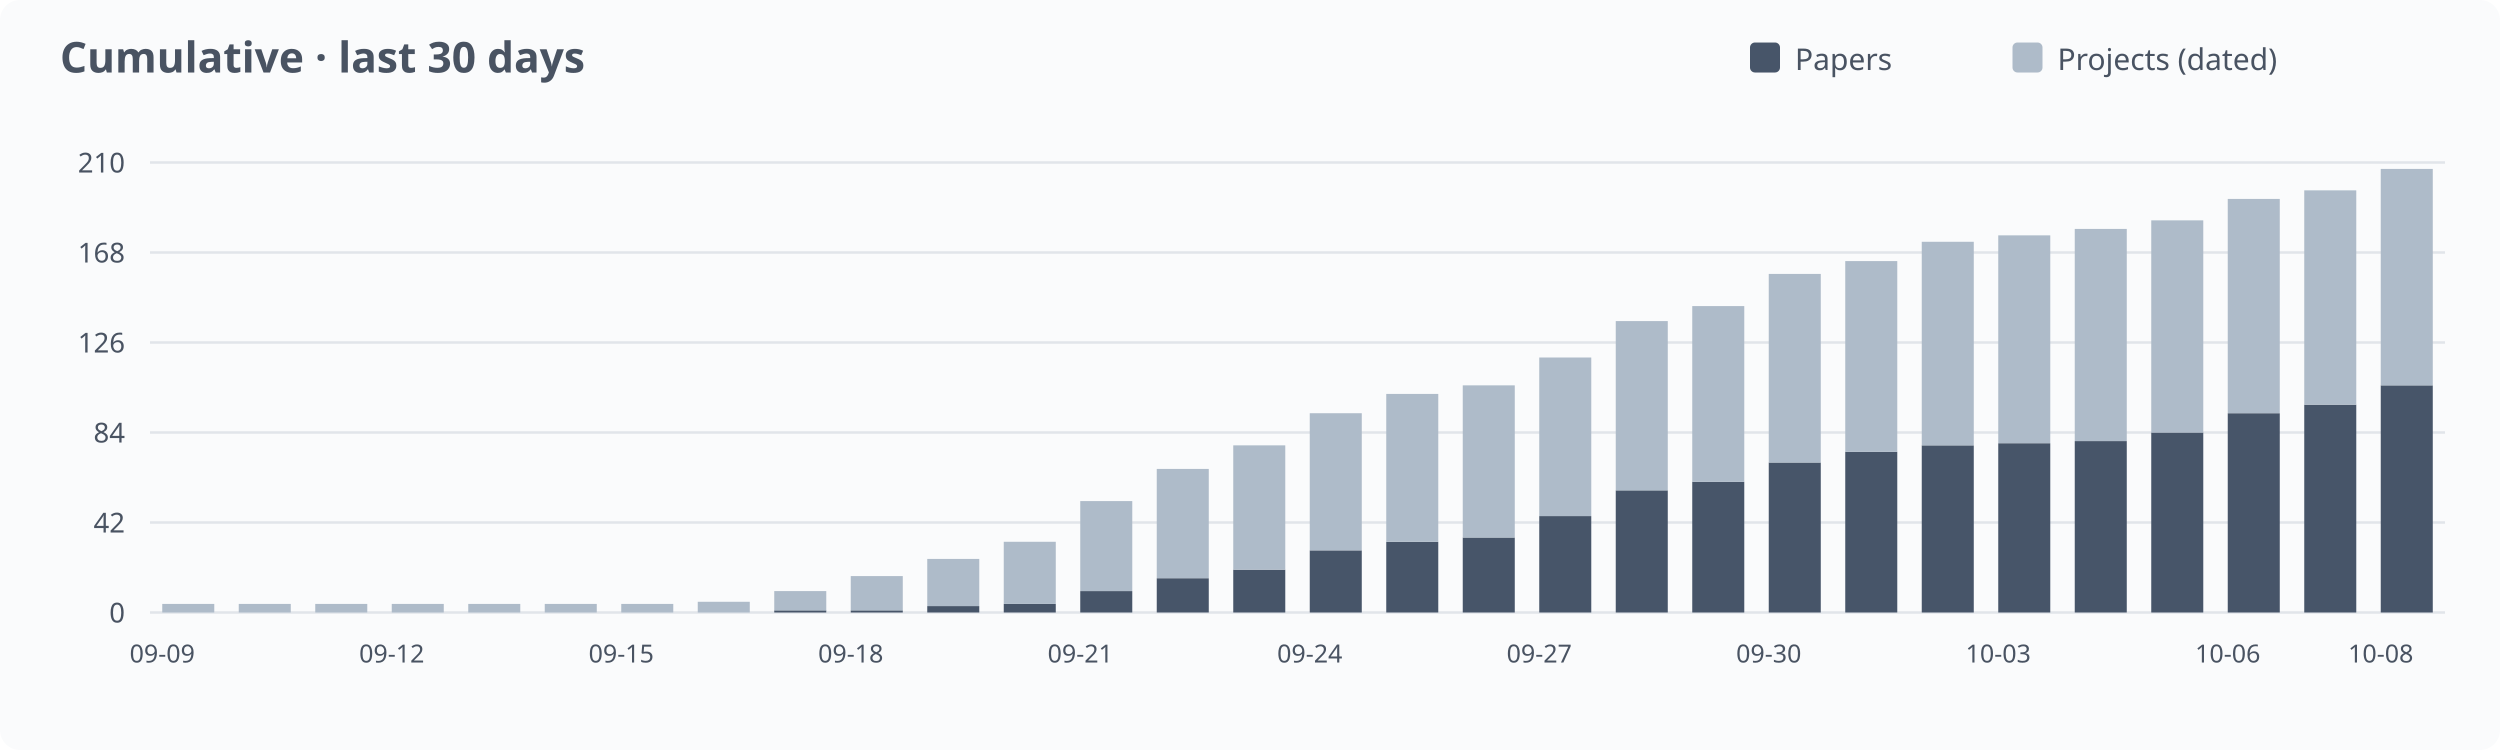
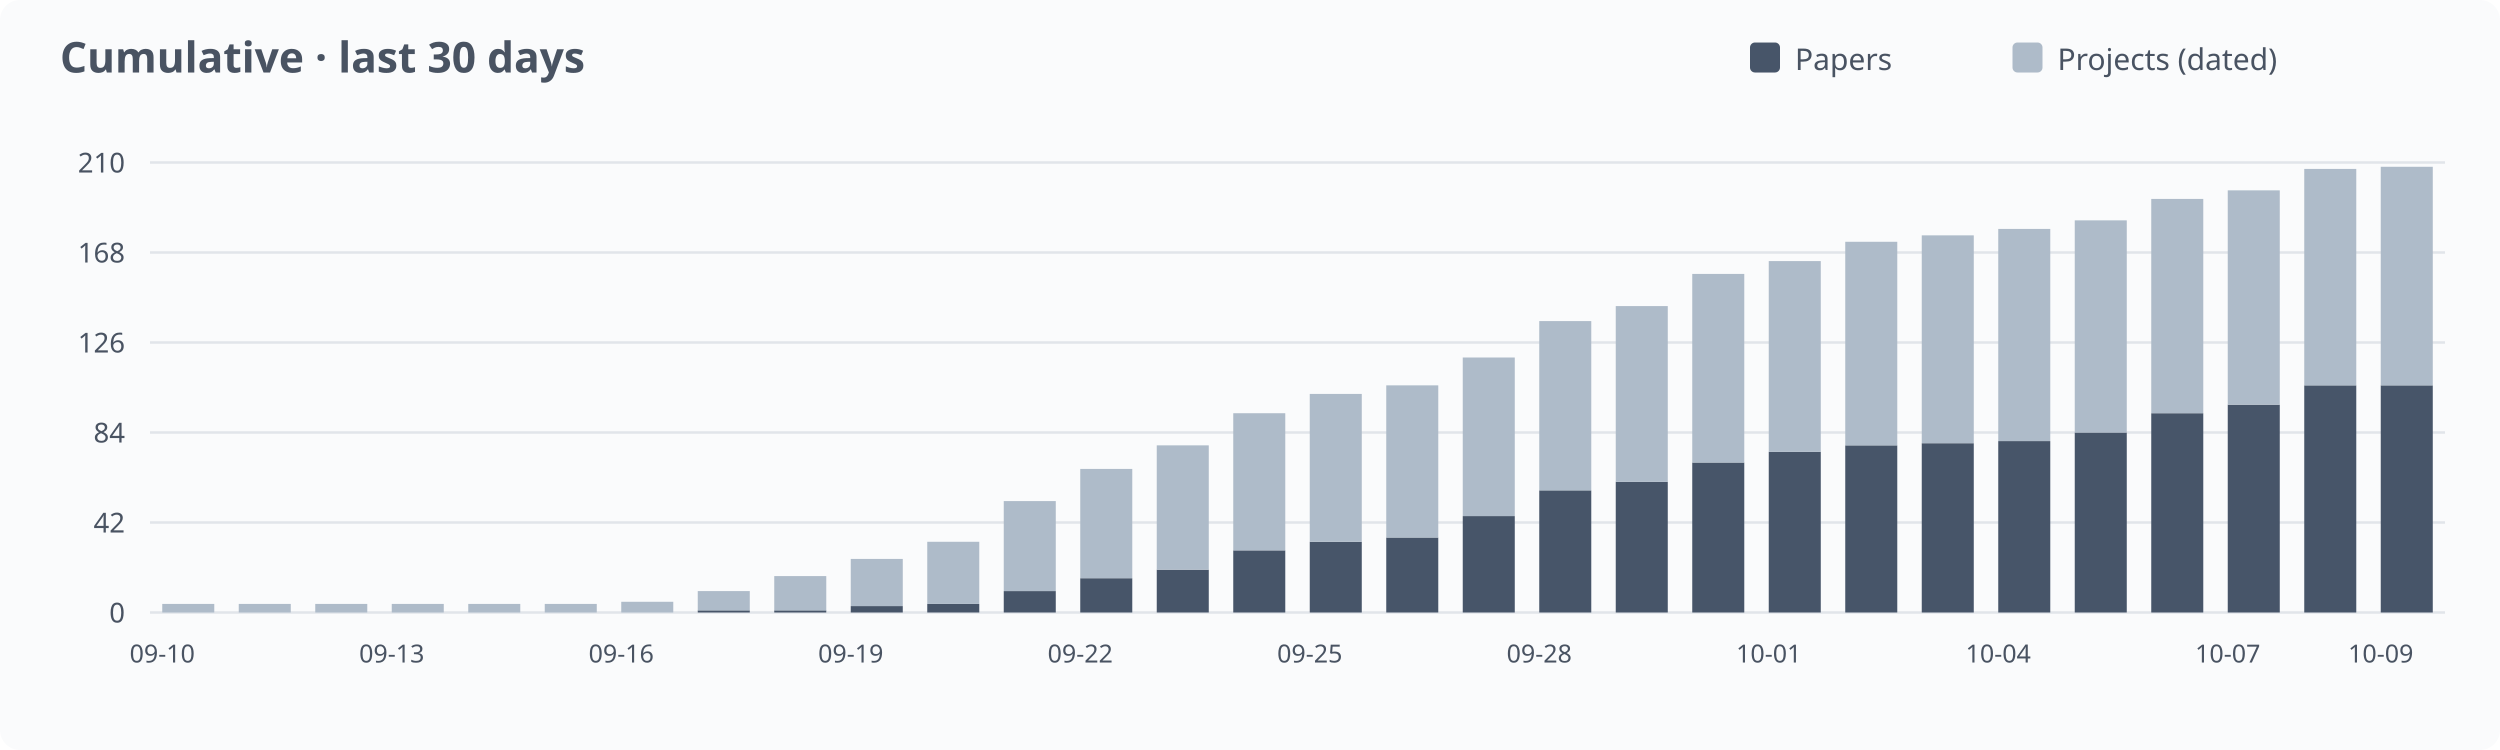
<svg xmlns="http://www.w3.org/2000/svg" width="1000" height="300" viewBox="0 0 1000 300" role="img" aria-labelledby="title desc">
  <rect width="100%" height="100%" rx="8" fill="#fafbfc" />
  <g font-family="system-ui,sans-serif" fill="#495362">
    <text x="24" y="29" font-size="17" font-weight="600">Cumulative · last 30 days</text>
    <rect x="700" y="17" width="12" height="12" rx="2" fill="#475569" />
    <text x="718" y="28" font-size="12">Papers</text>
    <rect x="805" y="17" width="12" height="12" rx="2" fill="#aebbc9" />
    <text x="823" y="28" font-size="12">Projects (dated)</text>
    <path d="M60 245.0H978" stroke="#e1e5ea" />
    <text x="50" y="249.0" text-anchor="end" font-size="11">0</text>
    <path d="M60 209.0H978" stroke="#e1e5ea" />
    <text x="50" y="213.0" text-anchor="end" font-size="11">42</text>
    <path d="M60 173.0H978" stroke="#e1e5ea" />
    <text x="50" y="177.0" text-anchor="end" font-size="11">84</text>
    <path d="M60 137.0H978" stroke="#e1e5ea" />
    <text x="50" y="141.0" text-anchor="end" font-size="11">126</text>
    <path d="M60 101.0H978" stroke="#e1e5ea" />
    <text x="50" y="105.0" text-anchor="end" font-size="11">168</text>
    <path d="M60 65.0H978" stroke="#e1e5ea" />
    <text x="50" y="69.0" text-anchor="end" font-size="11">210</text>
    <rect x="64.90" y="245.00" width="20.81" height="0.00" fill="#475569" />
    <rect x="64.90" y="241.57" width="20.81" height="3.43" fill="#aebbc9" />
-     <text x="64.90" y="265" text-anchor="middle" font-size="10">09-09</text>
+     <text x="64.90" y="265" text-anchor="middle" font-size="10">09-10</text>
    <rect x="95.50" y="245.00" width="20.81" height="0.00" fill="#475569" />
    <rect x="95.50" y="241.57" width="20.81" height="3.43" fill="#aebbc9" />
    <rect x="126.10" y="245.00" width="20.81" height="0.00" fill="#475569" />
    <rect x="126.10" y="241.57" width="20.81" height="3.43" fill="#aebbc9" />
    <rect x="156.70" y="245.00" width="20.81" height="0.00" fill="#475569" />
    <rect x="156.70" y="241.57" width="20.81" height="3.43" fill="#aebbc9" />
-     <text x="156.70" y="265" text-anchor="middle" font-size="10">09-12</text>
+     <text x="156.70" y="265" text-anchor="middle" font-size="10">09-13</text>
    <rect x="187.30" y="245.00" width="20.81" height="0.00" fill="#475569" />
    <rect x="187.30" y="241.57" width="20.81" height="3.43" fill="#aebbc9" />
    <rect x="217.90" y="245.00" width="20.81" height="0.00" fill="#475569" />
    <rect x="217.90" y="241.57" width="20.81" height="3.43" fill="#aebbc9" />
    <rect x="248.50" y="245.00" width="20.81" height="0.00" fill="#475569" />
-     <rect x="248.50" y="241.57" width="20.81" height="3.43" fill="#aebbc9" />
-     <text x="248.50" y="265" text-anchor="middle" font-size="10">09-15</text>
-     <rect x="279.10" y="245.00" width="20.81" height="0.00" fill="#475569" />
-     <rect x="279.10" y="240.71" width="20.81" height="4.29" fill="#aebbc9" />
+     <rect x="248.50" y="240.71" width="20.81" height="4.29" fill="#aebbc9" />
+     <text x="248.50" y="265" text-anchor="middle" font-size="10">09-16</text>
+     <rect x="279.10" y="244.14" width="20.81" height="0.86" fill="#475569" />
+     <rect x="279.10" y="236.43" width="20.81" height="7.71" fill="#aebbc9" />
    <rect x="309.70" y="244.14" width="20.81" height="0.86" fill="#475569" />
-     <rect x="309.70" y="236.43" width="20.81" height="7.71" fill="#aebbc9" />
-     <rect x="340.30" y="244.14" width="20.81" height="0.86" fill="#475569" />
-     <rect x="340.30" y="230.43" width="20.81" height="13.71" fill="#aebbc9" />
-     <text x="340.30" y="265" text-anchor="middle" font-size="10">09-18</text>
-     <rect x="370.90" y="242.43" width="20.81" height="2.57" fill="#475569" />
-     <rect x="370.90" y="223.57" width="20.81" height="18.86" fill="#aebbc9" />
-     <rect x="401.50" y="241.57" width="20.81" height="3.43" fill="#475569" />
-     <rect x="401.50" y="216.71" width="20.81" height="24.86" fill="#aebbc9" />
-     <rect x="432.10" y="236.43" width="20.81" height="8.57" fill="#475569" />
-     <rect x="432.10" y="200.43" width="20.81" height="36.00" fill="#aebbc9" />
-     <text x="432.10" y="265" text-anchor="middle" font-size="10">09-21</text>
-     <rect x="462.70" y="231.29" width="20.81" height="13.71" fill="#475569" />
-     <rect x="462.70" y="187.57" width="20.81" height="43.71" fill="#aebbc9" />
-     <rect x="493.30" y="227.86" width="20.81" height="17.14" fill="#475569" />
-     <rect x="493.30" y="178.14" width="20.81" height="49.71" fill="#aebbc9" />
-     <rect x="523.90" y="220.14" width="20.81" height="24.86" fill="#475569" />
-     <rect x="523.90" y="165.29" width="20.81" height="54.86" fill="#aebbc9" />
-     <text x="523.90" y="265" text-anchor="middle" font-size="10">09-24</text>
-     <rect x="554.50" y="216.71" width="20.81" height="28.29" fill="#475569" />
-     <rect x="554.50" y="157.57" width="20.81" height="59.14" fill="#aebbc9" />
-     <rect x="585.10" y="215.00" width="20.81" height="30.00" fill="#475569" />
-     <rect x="585.10" y="154.14" width="20.81" height="60.86" fill="#aebbc9" />
-     <rect x="615.70" y="206.43" width="20.81" height="38.57" fill="#475569" />
-     <rect x="615.70" y="143.00" width="20.81" height="63.43" fill="#aebbc9" />
-     <text x="615.70" y="265" text-anchor="middle" font-size="10">09-27</text>
-     <rect x="646.30" y="196.14" width="20.81" height="48.86" fill="#475569" />
-     <rect x="646.30" y="128.43" width="20.81" height="67.71" fill="#aebbc9" />
-     <rect x="676.90" y="192.71" width="20.81" height="52.29" fill="#475569" />
-     <rect x="676.90" y="122.43" width="20.81" height="70.29" fill="#aebbc9" />
-     <rect x="707.50" y="185.00" width="20.81" height="60.00" fill="#475569" />
-     <rect x="707.50" y="109.57" width="20.81" height="75.43" fill="#aebbc9" />
-     <text x="707.50" y="265" text-anchor="middle" font-size="10">09-30</text>
-     <rect x="738.10" y="180.71" width="20.81" height="64.29" fill="#475569" />
-     <rect x="738.10" y="104.43" width="20.81" height="76.29" fill="#aebbc9" />
-     <rect x="768.70" y="178.14" width="20.81" height="66.86" fill="#475569" />
-     <rect x="768.70" y="96.71" width="20.81" height="81.43" fill="#aebbc9" />
-     <rect x="799.30" y="177.29" width="20.81" height="67.71" fill="#475569" />
-     <rect x="799.30" y="94.14" width="20.81" height="83.14" fill="#aebbc9" />
-     <text x="799.30" y="265" text-anchor="middle" font-size="10">10-03</text>
-     <rect x="829.90" y="176.43" width="20.81" height="68.57" fill="#475569" />
-     <rect x="829.90" y="91.57" width="20.81" height="84.86" fill="#aebbc9" />
-     <rect x="860.50" y="173.00" width="20.81" height="72.00" fill="#475569" />
-     <rect x="860.50" y="88.14" width="20.81" height="84.86" fill="#aebbc9" />
-     <rect x="891.10" y="165.29" width="20.81" height="79.71" fill="#475569" />
-     <rect x="891.10" y="79.57" width="20.81" height="85.71" fill="#aebbc9" />
-     <text x="891.10" y="265" text-anchor="middle" font-size="10">10-06</text>
-     <rect x="921.70" y="161.86" width="20.81" height="83.14" fill="#475569" />
-     <rect x="921.70" y="76.14" width="20.81" height="85.71" fill="#aebbc9" />
+     <rect x="309.70" y="230.43" width="20.81" height="13.71" fill="#aebbc9" />
+     <rect x="340.30" y="242.43" width="20.81" height="2.57" fill="#475569" />
+     <rect x="340.30" y="223.57" width="20.81" height="18.86" fill="#aebbc9" />
+     <text x="340.30" y="265" text-anchor="middle" font-size="10">09-19</text>
+     <rect x="370.90" y="241.57" width="20.81" height="3.43" fill="#475569" />
+     <rect x="370.90" y="216.71" width="20.81" height="24.86" fill="#aebbc9" />
+     <rect x="401.50" y="236.43" width="20.81" height="8.57" fill="#475569" />
+     <rect x="401.50" y="200.43" width="20.81" height="36.00" fill="#aebbc9" />
+     <rect x="432.10" y="231.29" width="20.81" height="13.71" fill="#475569" />
+     <rect x="432.10" y="187.57" width="20.81" height="43.71" fill="#aebbc9" />
+     <text x="432.10" y="265" text-anchor="middle" font-size="10">09-22</text>
+     <rect x="462.70" y="227.86" width="20.81" height="17.14" fill="#475569" />
+     <rect x="462.70" y="178.14" width="20.81" height="49.71" fill="#aebbc9" />
+     <rect x="493.30" y="220.14" width="20.81" height="24.86" fill="#475569" />
+     <rect x="493.30" y="165.29" width="20.81" height="54.86" fill="#aebbc9" />
+     <rect x="523.90" y="216.71" width="20.81" height="28.29" fill="#475569" />
+     <rect x="523.90" y="157.57" width="20.81" height="59.14" fill="#aebbc9" />
+     <text x="523.90" y="265" text-anchor="middle" font-size="10">09-25</text>
+     <rect x="554.50" y="215.00" width="20.81" height="30.00" fill="#475569" />
+     <rect x="554.50" y="154.14" width="20.81" height="60.86" fill="#aebbc9" />
+     <rect x="585.10" y="206.43" width="20.81" height="38.57" fill="#475569" />
+     <rect x="585.10" y="143.00" width="20.81" height="63.43" fill="#aebbc9" />
+     <rect x="615.70" y="196.14" width="20.81" height="48.86" fill="#475569" />
+     <rect x="615.70" y="128.43" width="20.81" height="67.71" fill="#aebbc9" />
+     <text x="615.70" y="265" text-anchor="middle" font-size="10">09-28</text>
+     <rect x="646.30" y="192.71" width="20.81" height="52.29" fill="#475569" />
+     <rect x="646.30" y="122.43" width="20.81" height="70.29" fill="#aebbc9" />
+     <rect x="676.90" y="185.00" width="20.81" height="60.00" fill="#475569" />
+     <rect x="676.90" y="109.57" width="20.81" height="75.43" fill="#aebbc9" />
+     <rect x="707.50" y="180.71" width="20.81" height="64.29" fill="#475569" />
+     <rect x="707.50" y="104.43" width="20.81" height="76.29" fill="#aebbc9" />
+     <text x="707.50" y="265" text-anchor="middle" font-size="10">10-01</text>
+     <rect x="738.10" y="178.14" width="20.81" height="66.86" fill="#475569" />
+     <rect x="738.10" y="96.71" width="20.81" height="81.43" fill="#aebbc9" />
+     <rect x="768.70" y="177.29" width="20.81" height="67.71" fill="#475569" />
+     <rect x="768.70" y="94.14" width="20.81" height="83.14" fill="#aebbc9" />
+     <rect x="799.30" y="176.43" width="20.81" height="68.57" fill="#475569" />
+     <rect x="799.30" y="91.57" width="20.81" height="84.86" fill="#aebbc9" />
+     <text x="799.30" y="265" text-anchor="middle" font-size="10">10-04</text>
+     <rect x="829.90" y="173.00" width="20.81" height="72.00" fill="#475569" />
+     <rect x="829.90" y="88.14" width="20.81" height="84.86" fill="#aebbc9" />
+     <rect x="860.50" y="165.29" width="20.81" height="79.71" fill="#475569" />
+     <rect x="860.50" y="79.57" width="20.81" height="85.71" fill="#aebbc9" />
+     <rect x="891.10" y="161.86" width="20.81" height="83.14" fill="#475569" />
+     <rect x="891.10" y="76.14" width="20.81" height="85.71" fill="#aebbc9" />
+     <text x="891.10" y="265" text-anchor="middle" font-size="10">10-07</text>
+     <rect x="921.70" y="154.14" width="20.81" height="90.86" fill="#475569" />
+     <rect x="921.70" y="67.57" width="20.81" height="86.57" fill="#aebbc9" />
    <rect x="952.30" y="154.14" width="20.81" height="90.86" fill="#475569" />
-     <rect x="952.30" y="67.57" width="20.81" height="86.57" fill="#aebbc9" />
-     <text x="952.30" y="265" text-anchor="middle" font-size="10">10-08</text>
+     <rect x="952.30" y="66.71" width="20.81" height="87.43" fill="#aebbc9" />
+     <text x="952.30" y="265" text-anchor="middle" font-size="10">10-09</text>
  </g>
</svg>
